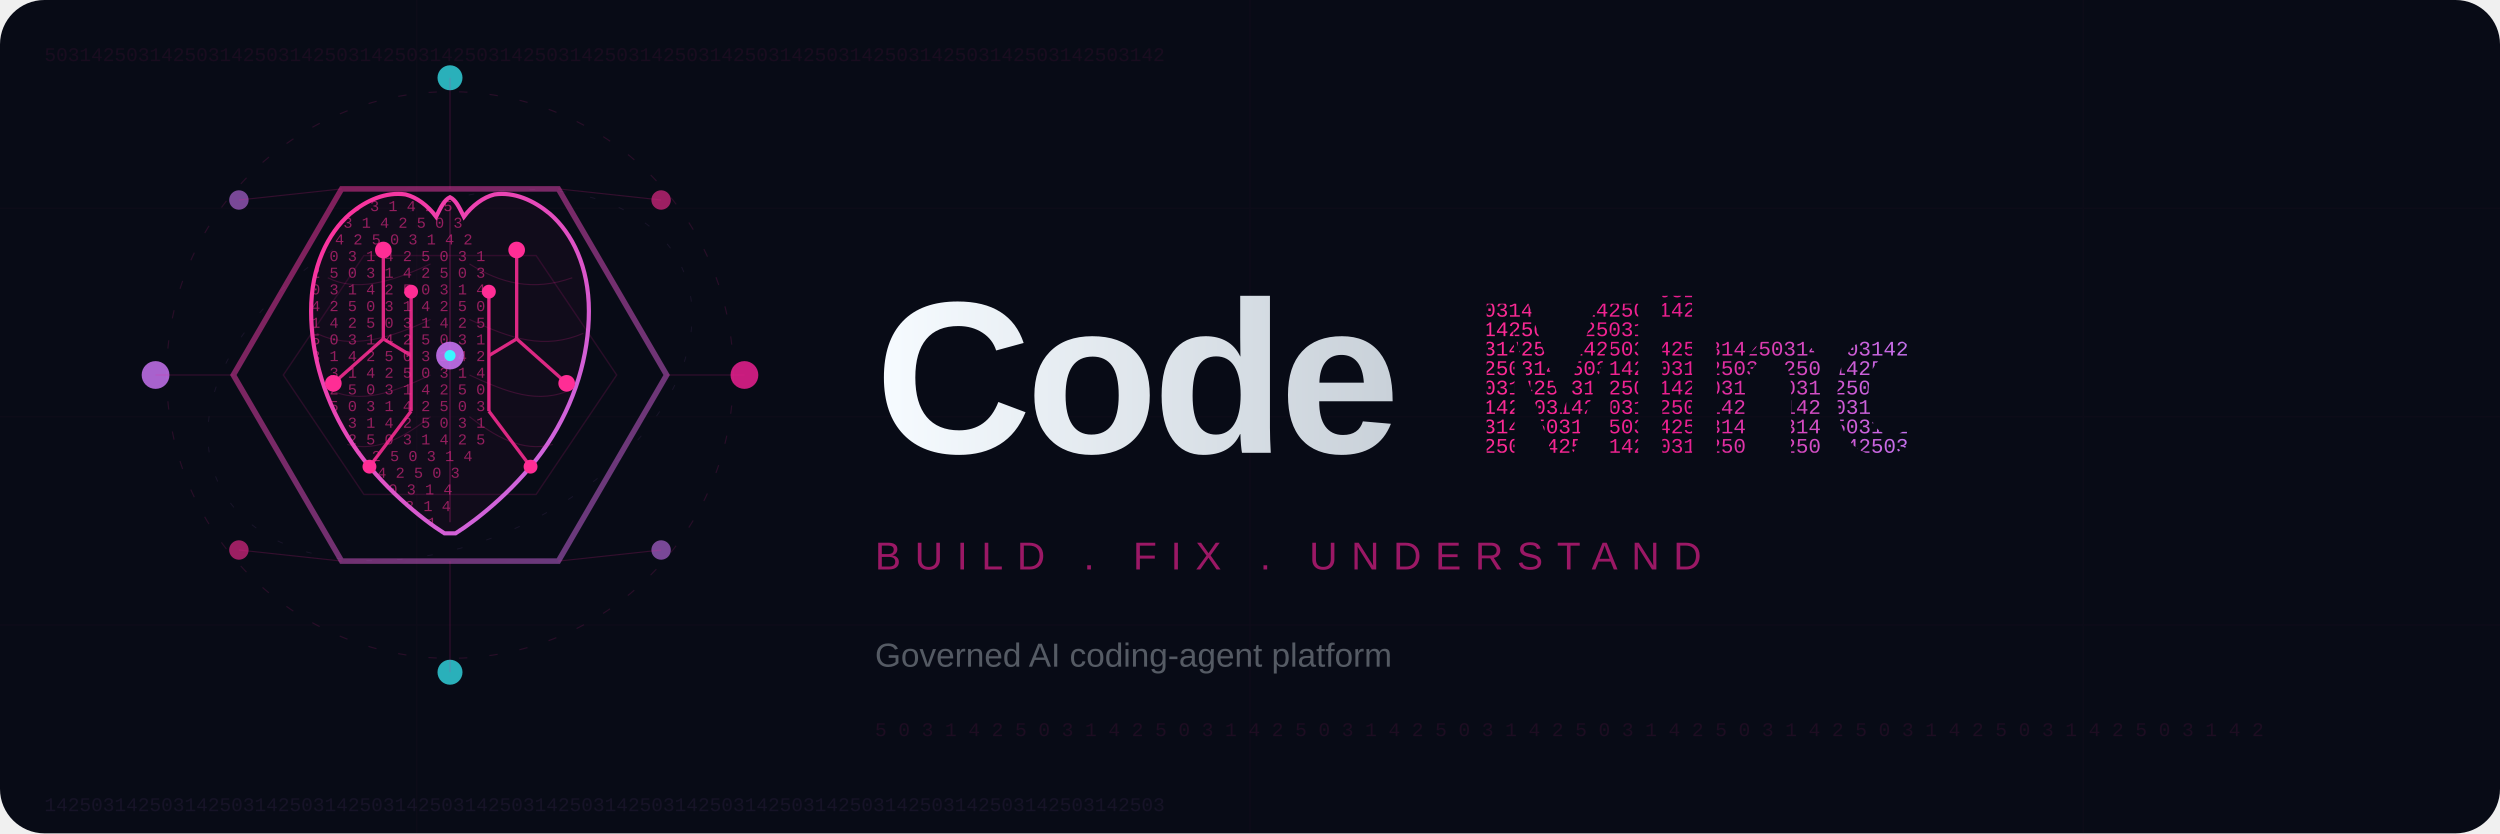
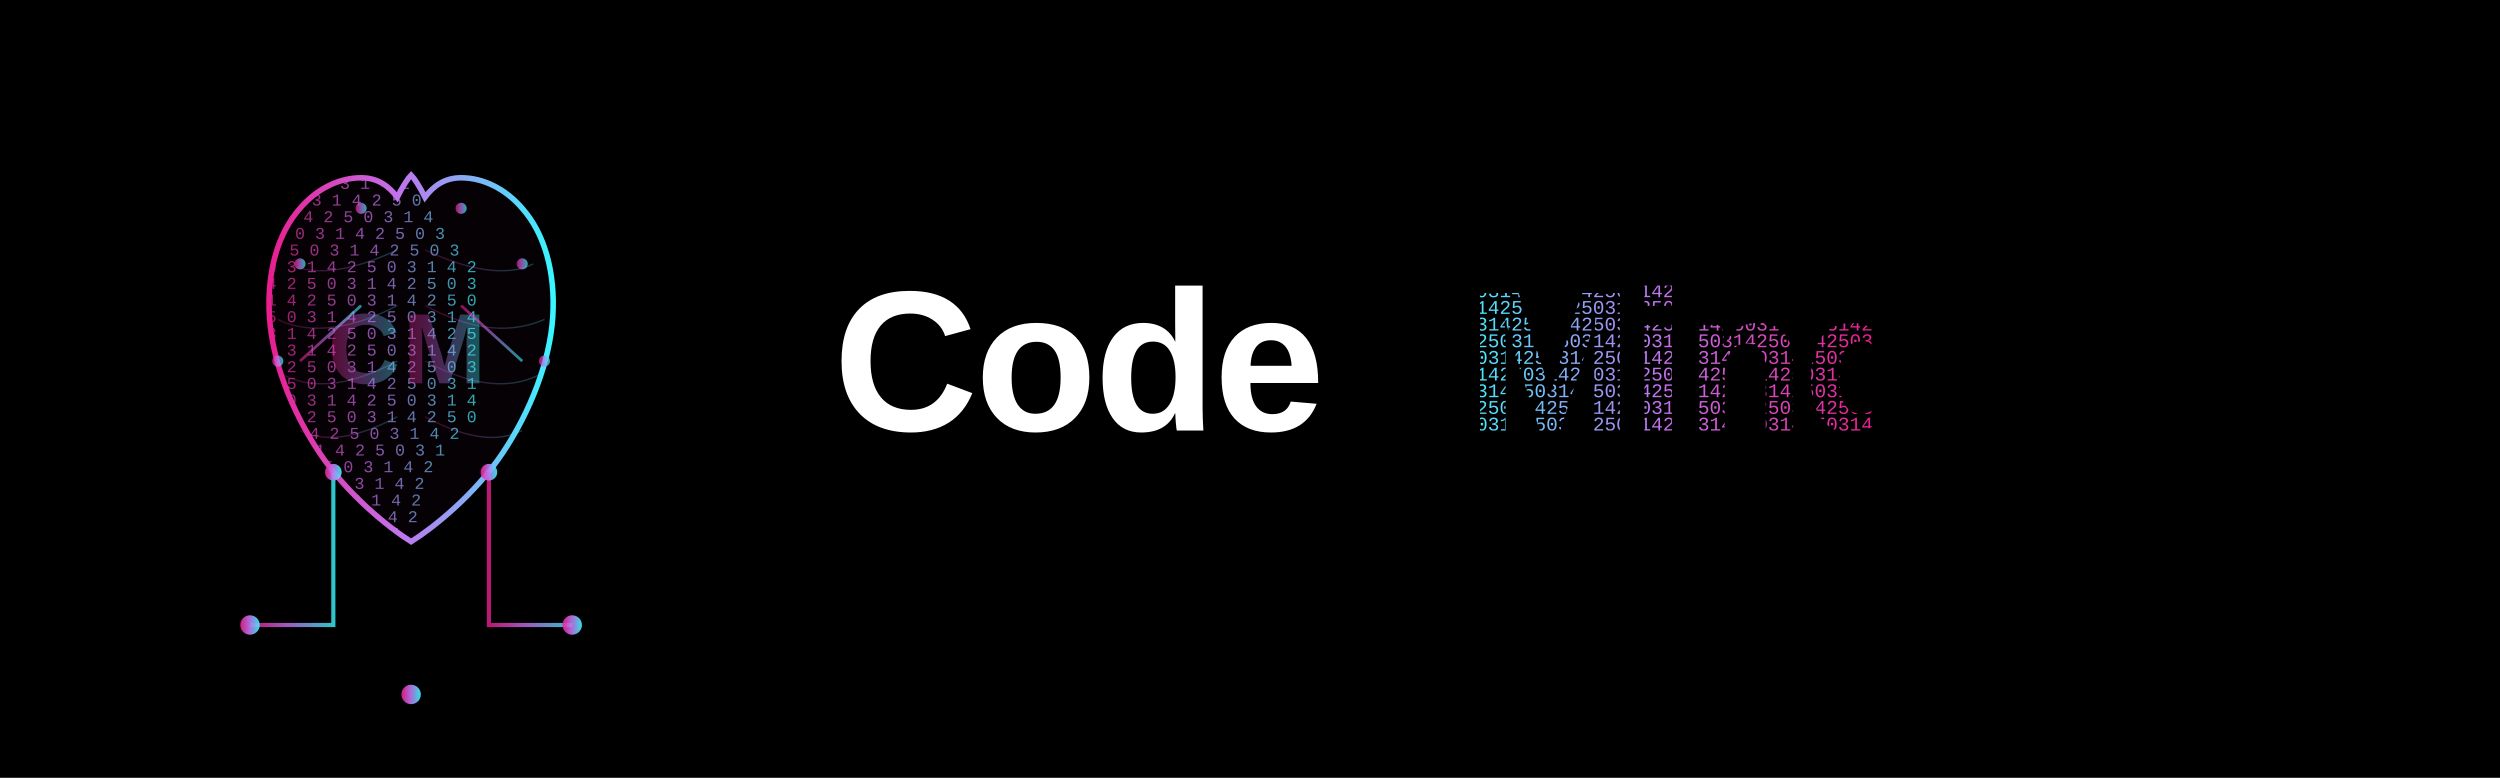
- <svg xmlns="http://www.w3.org/2000/svg" width="900" height="300" viewBox="0 0 900 300" role="img" aria-labelledby="title desc">
+ <svg xmlns="http://www.w3.org/2000/svg" width="900" height="280" viewBox="0 0 900 280" role="img" aria-labelledby="title desc">
  <defs>
-     <linearGradient id="magentaGrad" x1="0" y1="0" x2="1" y2="1">
-       <stop offset="0" stop-color="#ff2d95" />
-       <stop offset="1" stop-color="#c471ed" />
+     <linearGradient id="brainGrad" x1="0" y1="0" x2="1" y2="0">
+       <stop offset="0" stop-color="#e91e8f" />
+       <stop offset="0.45" stop-color="#c471ed" />
+       <stop offset="1" stop-color="#39f6ff" />
    </linearGradient>
-     <linearGradient id="magentaHoriz" x1="0" y1="0" x2="1" y2="0">
-       <stop offset="0" stop-color="#ff2d95" />
-       <stop offset="0.5" stop-color="#e91e8f" />
-       <stop offset="1" stop-color="#c471ed" />
-     </linearGradient>
-     <linearGradient id="textGrad" x1="0" y1="0" x2="1" y2="0">
-       <stop offset="0" stop-color="#f6fbff" />
-       <stop offset="1" stop-color="#c9d1d9" />
-     </linearGradient>
-     <linearGradient id="cyanMagenta" x1="0" y1="0" x2="1" y2="1">
+     <linearGradient id="mindGrad" x1="0" y1="0" x2="1" y2="0">
      <stop offset="0" stop-color="#39f6ff" />
+       <stop offset="0.5" stop-color="#c471ed" />
      <stop offset="1" stop-color="#e91e8f" />
    </linearGradient>
+     <linearGradient id="brainFillGrad" x1="0" y1="0" x2="1" y2="0">
+       <stop offset="0" stop-color="#e91e8f" />
+       <stop offset="0.5" stop-color="#c471ed" />
+       <stop offset="1" stop-color="#39f6ff" />
+     </linearGradient>
    <clipPath id="brainClip">
-       <path d="M160,192 C152,187 137,175 127,160 C117,145 112,128 112,112 C112,96 118,84 126,77 C132,72 139,69 146,70 C150,71 154,74 157,78 C159,74 160,72 162,71 C164,72 165,74 167,78 C170,74 174,71 178,70 C185,69 192,72 198,77 C206,84 212,96 212,112 C212,128 207,145 197,160 C187,175 172,187 164,192 C163,192 161,192 160,192 Z" />
+       <path d="M148,195 C140,190 125,178 115,163 C105,148 98,130 97,114 C96,98 100,84 108,75 C114,68 122,64 130,64 C136,64 140,67 143,71 C145,67 147,64 148,63 C149,64 151,67 153,71 C156,67 160,64 166,64 C174,64 182,68 188,75 C196,84 200,98 199,114 C198,130 191,148 181,163 C171,178 156,190 148,195 Z" />
    </clipPath>
    <clipPath id="mindClip">
-       <text x="530" y="163" font-family="Arial,Helvetica,sans-serif" font-size="78" font-weight="900" letter-spacing="-2">Mind</text>
+       <text x="528" y="155" font-family="Arial,Helvetica,sans-serif" font-size="72" font-weight="800" letter-spacing="-1">Mind</text>
    </clipPath>
  </defs>
-   <rect width="900" height="300" rx="16" fill="#080b16" />
-   <g opacity="0.025" stroke="#e91e8f" stroke-width="0.5" fill="none">
-     <line x1="0" y1="75" x2="900" y2="75" />
-     <line x1="0" y1="150" x2="900" y2="150" />
-     <line x1="0" y1="225" x2="900" y2="225" />
-     <line x1="150" y1="0" x2="150" y2="300" />
-     <line x1="450" y1="0" x2="450" y2="300" />
-     <line x1="750" y1="0" x2="750" y2="300" />
-   </g>
-   <text x="16" y="22" font-family="Courier New,Courier,monospace" font-size="7" fill="#e91e8f" opacity="0.08">503142503142503142503142503142503142503142503142503142503142503142503142503142503142503142503142</text>
-   <text x="16" y="292" font-family="Courier New,Courier,monospace" font-size="7" fill="#c471ed" opacity="0.08">142503142503142503142503142503142503142503142503142503142503142503142503142503142503142503142503</text>
-   <circle cx="162" cy="135" r="102" fill="none" stroke="#e91e8f" stroke-width="0.4" opacity="0.15" stroke-dasharray="3,8" />
-   <ellipse cx="162" cy="135" rx="92" ry="60" fill="none" stroke="#c471ed" stroke-width="0.3" opacity="0.1" stroke-dasharray="2,9" transform="rotate(-25,162,135)" />
-   <polygon points="240,135 201,202 123,202 84,135 123,68 201,68" fill="none" stroke="url(#magentaGrad)" stroke-width="2" opacity="0.5" />
-   <polygon points="222,135 193,178 131,178 102,135 131,92 193,92" fill="none" stroke="#e91e8f" stroke-width="0.5" opacity="0.15" />
-   <circle cx="268" cy="135" r="5" fill="#e91e8f" opacity="0.85" />
-   <circle cx="56" cy="135" r="5" fill="#c471ed" opacity="0.85" />
-   <circle cx="162" cy="28" r="4.5" fill="#39f6ff" opacity="0.7" />
-   <circle cx="162" cy="242" r="4.5" fill="#39f6ff" opacity="0.7" />
-   <circle cx="238" cy="72" r="3.5" fill="#ff2d95" opacity="0.6" />
-   <circle cx="86" cy="198" r="3.5" fill="#ff2d95" opacity="0.6" />
-   <circle cx="238" cy="198" r="3.5" fill="#c471ed" opacity="0.6" />
-   <circle cx="86" cy="72" r="3.5" fill="#c471ed" opacity="0.6" />
-   <g stroke="#e91e8f" stroke-width="0.4" opacity="0.2">
-     <line x1="240" y1="135" x2="268" y2="135" />
-     <line x1="84" y1="135" x2="56" y2="135" />
-     <line x1="162" y1="68" x2="162" y2="28" />
-     <line x1="162" y1="202" x2="162" y2="242" />
-     <line x1="201" y1="68" x2="238" y2="72" />
-     <line x1="123" y1="202" x2="86" y2="198" />
-     <line x1="201" y1="202" x2="238" y2="198" />
-     <line x1="123" y1="68" x2="86" y2="72" />
-   </g>
+   <rect width="900" height="280" fill="#000000" />
  <g clip-path="url(#brainClip)">
-     <rect x="108" y="65" width="112" height="132" fill="#e91e8f" opacity="0.04" />
-     <text font-family="Courier New,Courier,monospace" font-size="5.5" fill="#ff2d95" opacity="0.55">
-       <tspan x="120" y="76">5 0 3 1 4 2 5</tspan>
-       <tspan x="117" y="82">0 3 1 4 2 5 0 3</tspan>
-       <tspan x="114" y="88">1 4 2 5 0 3 1 4 2</tspan>
-       <tspan x="112" y="94">5 0 3 1 4 2 5 0 3 1</tspan>
-       <tspan x="112" y="100">2 5 0 3 1 4 2 5 0 3</tspan>
-       <tspan x="112" y="106">0 3 1 4 2 5 0 3 1 4</tspan>
-       <tspan x="112" y="112">4 2 5 0 3 1 4 2 5 0</tspan>
-       <tspan x="112" y="118">1 4 2 5 0 3 1 4 2 5</tspan>
-       <tspan x="112" y="124">5 0 3 1 4 2 5 0 3 1</tspan>
-       <tspan x="112" y="130">3 1 4 2 5 0 3 1 4 2</tspan>
-       <tspan x="112" y="136">0 3 1 4 2 5 0 3 1 4</tspan>
-       <tspan x="112" y="142">4 2 5 0 3 1 4 2 5 0</tspan>
-       <tspan x="112" y="148">2 5 0 3 1 4 2 5 0 3</tspan>
-       <tspan x="112" y="154">5 0 3 1 4 2 5 0 3 1</tspan>
-       <tspan x="112" y="160">1 4 2 5 0 3 1 4 2 5</tspan>
-       <tspan x="114" y="166">3 1 4 2 5 0 3 1 4</tspan>
-       <tspan x="116" y="172">0 3 1 4 2 5 0 3</tspan>
-       <tspan x="120" y="178">4 2 5 0 3 1 4</tspan>
-       <tspan x="126" y="184">2 5 0 3 1 4</tspan>
-       <tspan x="134" y="190">5 0 3 1</tspan>
+     <rect x="92" y="58" width="112" height="142" fill="#e91e8f" opacity="0.03" />
+     <text font-family="Courier New,Courier,monospace" font-size="6" fill="url(#brainFillGrad)" opacity="0.7">
+       <tspan x="108" y="68">5 0 3 1 4 2</tspan>
+       <tspan x="105" y="74">0 3 1 4 2 5 0</tspan>
+       <tspan x="102" y="80">1 4 2 5 0 3 1 4</tspan>
+       <tspan x="99" y="86">5 0 3 1 4 2 5 0 3</tspan>
+       <tspan x="97" y="92">2 5 0 3 1 4 2 5 0 3</tspan>
+       <tspan x="96" y="98">0 3 1 4 2 5 0 3 1 4 2</tspan>
+       <tspan x="96" y="104">4 2 5 0 3 1 4 2 5 0 3</tspan>
+       <tspan x="96" y="110">1 4 2 5 0 3 1 4 2 5 0</tspan>
+       <tspan x="96" y="116">5 0 3 1 4 2 5 0 3 1 4</tspan>
+       <tspan x="96" y="122">3 1 4 2 5 0 3 1 4 2 5</tspan>
+       <tspan x="96" y="128">0 3 1 4 2 5 0 3 1 4 2</tspan>
+       <tspan x="96" y="134">4 2 5 0 3 1 4 2 5 0 3</tspan>
+       <tspan x="96" y="140">2 5 0 3 1 4 2 5 0 3 1</tspan>
+       <tspan x="96" y="146">5 0 3 1 4 2 5 0 3 1 4</tspan>
+       <tspan x="96" y="152">1 4 2 5 0 3 1 4 2 5 0</tspan>
+       <tspan x="97" y="158">3 1 4 2 5 0 3 1 4 2</tspan>
+       <tspan x="99" y="164">0 3 1 4 2 5 0 3 1</tspan>
+       <tspan x="102" y="170">4 2 5 0 3 1 4 2</tspan>
+       <tspan x="106" y="176">2 5 0 3 1 4 2</tspan>
+       <tspan x="112" y="182">5 0 3 1 4 2</tspan>
+       <tspan x="118" y="188">0 3 1 4 2</tspan>
+       <tspan x="126" y="194">3 1 4</tspan>
    </text>
  </g>
-   <path d="M160,192 C152,187 137,175 127,160 C117,145 112,128 112,112 C112,96 118,84 126,77 C132,72 139,69 146,70 C150,71 154,74 157,78 C159,74 160,72 162,71 C164,72 165,74 167,78 C170,74 174,71 178,70 C185,69 192,72 198,77 C206,84 212,96 212,112 C212,128 207,145 197,160 C187,175 172,187 164,192 C163,192 161,192 160,192 Z" fill="none" stroke="url(#magentaGrad)" stroke-width="1.5" />
-   <line x1="162" y1="74" x2="162" y2="188" stroke="#e91e8f" stroke-width="0.4" opacity="0.35" />
-   <g stroke="#e91e8f" stroke-width="0.4" opacity="0.2" fill="none">
-     <path d="M118,100 C128,105 140,102 155,95" />
-     <path d="M114,120 C126,126 140,122 155,115" />
-     <path d="M118,140 C130,146 142,141 155,135" />
-     <path d="M125,160 C136,163 146,157 155,150" />
-     <path d="M169,95 C180,102 192,105 206,100" />
-     <path d="M169,115 C184,122 196,126 210,120" />
-     <path d="M169,135 C182,141 194,146 206,140" />
-     <path d="M169,150 C178,157 188,163 199,160" />
+   <path d="M148,195 C140,190 125,178 115,163 C105,148 98,130 97,114 C96,98 100,84 108,75 C114,68 122,64 130,64 C136,64 140,67 143,71 C145,67 147,64 148,63 C149,64 151,67 153,71 C156,67 160,64 166,64 C174,64 182,68 188,75 C196,84 200,98 199,114 C198,130 191,148 181,163 C171,178 156,190 148,195 Z" fill="none" stroke="url(#brainGrad)" stroke-width="2" />
+   <line x1="148" y1="66" x2="148" y2="192" stroke="url(#brainGrad)" stroke-width="0.6" opacity="0.4" />
+   <g stroke="url(#brainGrad)" stroke-width="0.5" opacity="0.25" fill="none">
+     <path d="M104,95 C114,100 128,97 143,90" />
+     <path d="M100,115 C112,121 128,118 143,110" />
+     <path d="M102,135 C114,141 128,138 143,130" />
+     <path d="M108,155 C118,160 130,157 143,150" />
+     <path d="M153,90 C168,97 182,100 192,95" />
+     <path d="M153,110 C168,118 182,121 196,115" />
+     <path d="M153,130 C168,138 182,141 194,135" />
+     <path d="M153,150 C166,157 178,160 188,155" />
  </g>
-   <g stroke="#ff2d95" stroke-width="1.2" opacity="0.85">
-     <line x1="138" y1="90" x2="138" y2="122" />
-     <line x1="138" y1="122" x2="120" y2="138" />
-     <line x1="148" y1="105" x2="148" y2="148" />
-     <line x1="148" y1="148" x2="133" y2="168" />
-     <line x1="186" y1="90" x2="186" y2="122" />
-     <line x1="186" y1="122" x2="204" y2="138" />
-     <line x1="176" y1="105" x2="176" y2="148" />
-     <line x1="176" y1="148" x2="191" y2="168" />
-     <line x1="138" y1="122" x2="148" y2="128" />
-     <line x1="186" y1="122" x2="176" y2="128" />
+   <text x="118" y="138" font-family="Arial,Helvetica,sans-serif" font-size="36" font-weight="900" fill="url(#brainGrad)" opacity="0.35">C</text>
+   <text x="145" y="138" font-family="Arial,Helvetica,sans-serif" font-size="36" font-weight="900" fill="url(#brainGrad)" opacity="0.35">M</text>
+   <g stroke="url(#brainGrad)" stroke-width="1.5" fill="none" opacity="0.8">
+     <path d="M120,170 L120,225 L90,225" />
+     <path d="M148,195 L148,250" />
+     <path d="M176,170 L176,225 L206,225" />
  </g>
-   <g fill="#ff2d95">
-     <circle cx="138" cy="90" r="3" />
-     <circle cx="120" cy="138" r="3" />
-     <circle cx="133" cy="168" r="2.5" />
-     <circle cx="148" cy="105" r="2.5" />
-     <circle cx="186" cy="90" r="3" />
-     <circle cx="204" cy="138" r="3" />
-     <circle cx="191" cy="168" r="2.5" />
-     <circle cx="176" cy="105" r="2.5" />
+   <g fill="url(#brainGrad)" opacity="0.9">
+     <circle cx="120" cy="170" r="3" />
+     <circle cx="90" cy="225" r="3.5" />
+     <circle cx="148" cy="250" r="3.5" />
+     <circle cx="176" cy="170" r="3" />
+     <circle cx="206" cy="225" r="3.5" />
  </g>
-   <circle cx="162" cy="128" r="5" fill="#c471ed" opacity="0.9" />
-   <circle cx="162" cy="128" r="2" fill="#39f6ff" />
-   <text x="315" y="163" font-family="Arial,Helvetica,sans-serif" font-size="78" font-weight="700" fill="url(#textGrad)" letter-spacing="-2">Code</text>
+   <g fill="url(#brainGrad)" opacity="0.7">
+     <circle cx="108" cy="95" r="2" />
+     <circle cx="188" cy="95" r="2" />
+     <circle cx="100" cy="130" r="2" />
+     <circle cx="196" cy="130" r="2" />
+     <circle cx="130" cy="75" r="2" />
+     <circle cx="166" cy="75" r="2" />
+   </g>
+   <g stroke="url(#brainGrad)" stroke-width="1" opacity="0.6">
+     <line x1="130" y1="75" x2="130" y2="110" />
+     <line x1="130" y1="110" x2="108" y2="130" />
+     <line x1="166" y1="75" x2="166" y2="110" />
+     <line x1="166" y1="110" x2="188" y2="130" />
+   </g>
+   <text x="300" y="155" font-family="Arial,Helvetica,sans-serif" font-size="72" font-weight="700" fill="#ffffff" letter-spacing="-1">Code</text>
  <g clip-path="url(#mindClip)">
-     <text font-family="Courier New,Courier,monospace" font-size="7.5" fill="url(#magentaHoriz)">
-       <tspan x="525" y="100">503142503142503142503142503142503142</tspan>
-       <tspan x="525" y="107">142503142503142503142503142503142503</tspan>
-       <tspan x="525" y="114">250314250314250314250314250314250314</tspan>
-       <tspan x="525" y="121">031425031425031425031425031425031425</tspan>
-       <tspan x="525" y="128">503142503142503142503142503142503142</tspan>
-       <tspan x="525" y="135">142503142503142503142503142503142503</tspan>
-       <tspan x="525" y="142">250314250314250314250314250314250314</tspan>
-       <tspan x="525" y="149">031425031425031425031425031425031425</tspan>
-       <tspan x="525" y="156">503142503142503142503142503142503142</tspan>
-       <tspan x="525" y="163">142503142503142503142503142503142503</tspan>
-       <tspan x="525" y="170">250314250314250314250314250314250314</tspan>
+     <text font-family="Courier New,Courier,monospace" font-size="7" fill="url(#mindGrad)">
+       <tspan x="523" y="95">503142503142503142503142503142503142</tspan>
+       <tspan x="523" y="101">142503142503142503142503142503142503</tspan>
+       <tspan x="523" y="107">250314250314250314250314250314250314</tspan>
+       <tspan x="523" y="113">031425031425031425031425031425031425</tspan>
+       <tspan x="523" y="119">503142503142503142503142503142503142</tspan>
+       <tspan x="523" y="125">142503142503142503142503142503142503</tspan>
+       <tspan x="523" y="131">250314250314250314250314250314250314</tspan>
+       <tspan x="523" y="137">031425031425031425031425031425031425</tspan>
+       <tspan x="523" y="143">503142503142503142503142503142503142</tspan>
+       <tspan x="523" y="149">142503142503142503142503142503142503</tspan>
+       <tspan x="523" y="155">250314250314250314250314250314250314</tspan>
+       <tspan x="523" y="161">031425031425031425031425031425031425</tspan>
    </text>
  </g>
-   <text x="315" y="205" font-family="Arial,Helvetica,sans-serif" font-size="14" fill="#e91e8f" opacity="0.65" letter-spacing="5">BUILD . FIX . UNDERSTAND</text>
-   <line x1="315" y1="218" x2="750" y2="218" stroke="url(#magentaHoriz)" stroke-width="0.5" opacity="0.2" />
-   <text x="315" y="240" font-family="Arial,Helvetica,sans-serif" font-size="12" fill="#c9d1d9" opacity="0.4">Governed AI coding-agent platform</text>
-   <text x="315" y="265" font-family="Courier New,Courier,monospace" font-size="7" fill="#e91e8f" opacity="0.1">5 0 3 1 4 2 5 0 3 1 4 2 5 0 3 1 4 2 5 0 3 1 4 2 5 0 3 1 4 2 5 0 3 1 4 2 5 0 3 1 4 2 5 0 3 1 4 2 5 0 3 1 4 2 5 0 3 1 4 2</text>
</svg>
